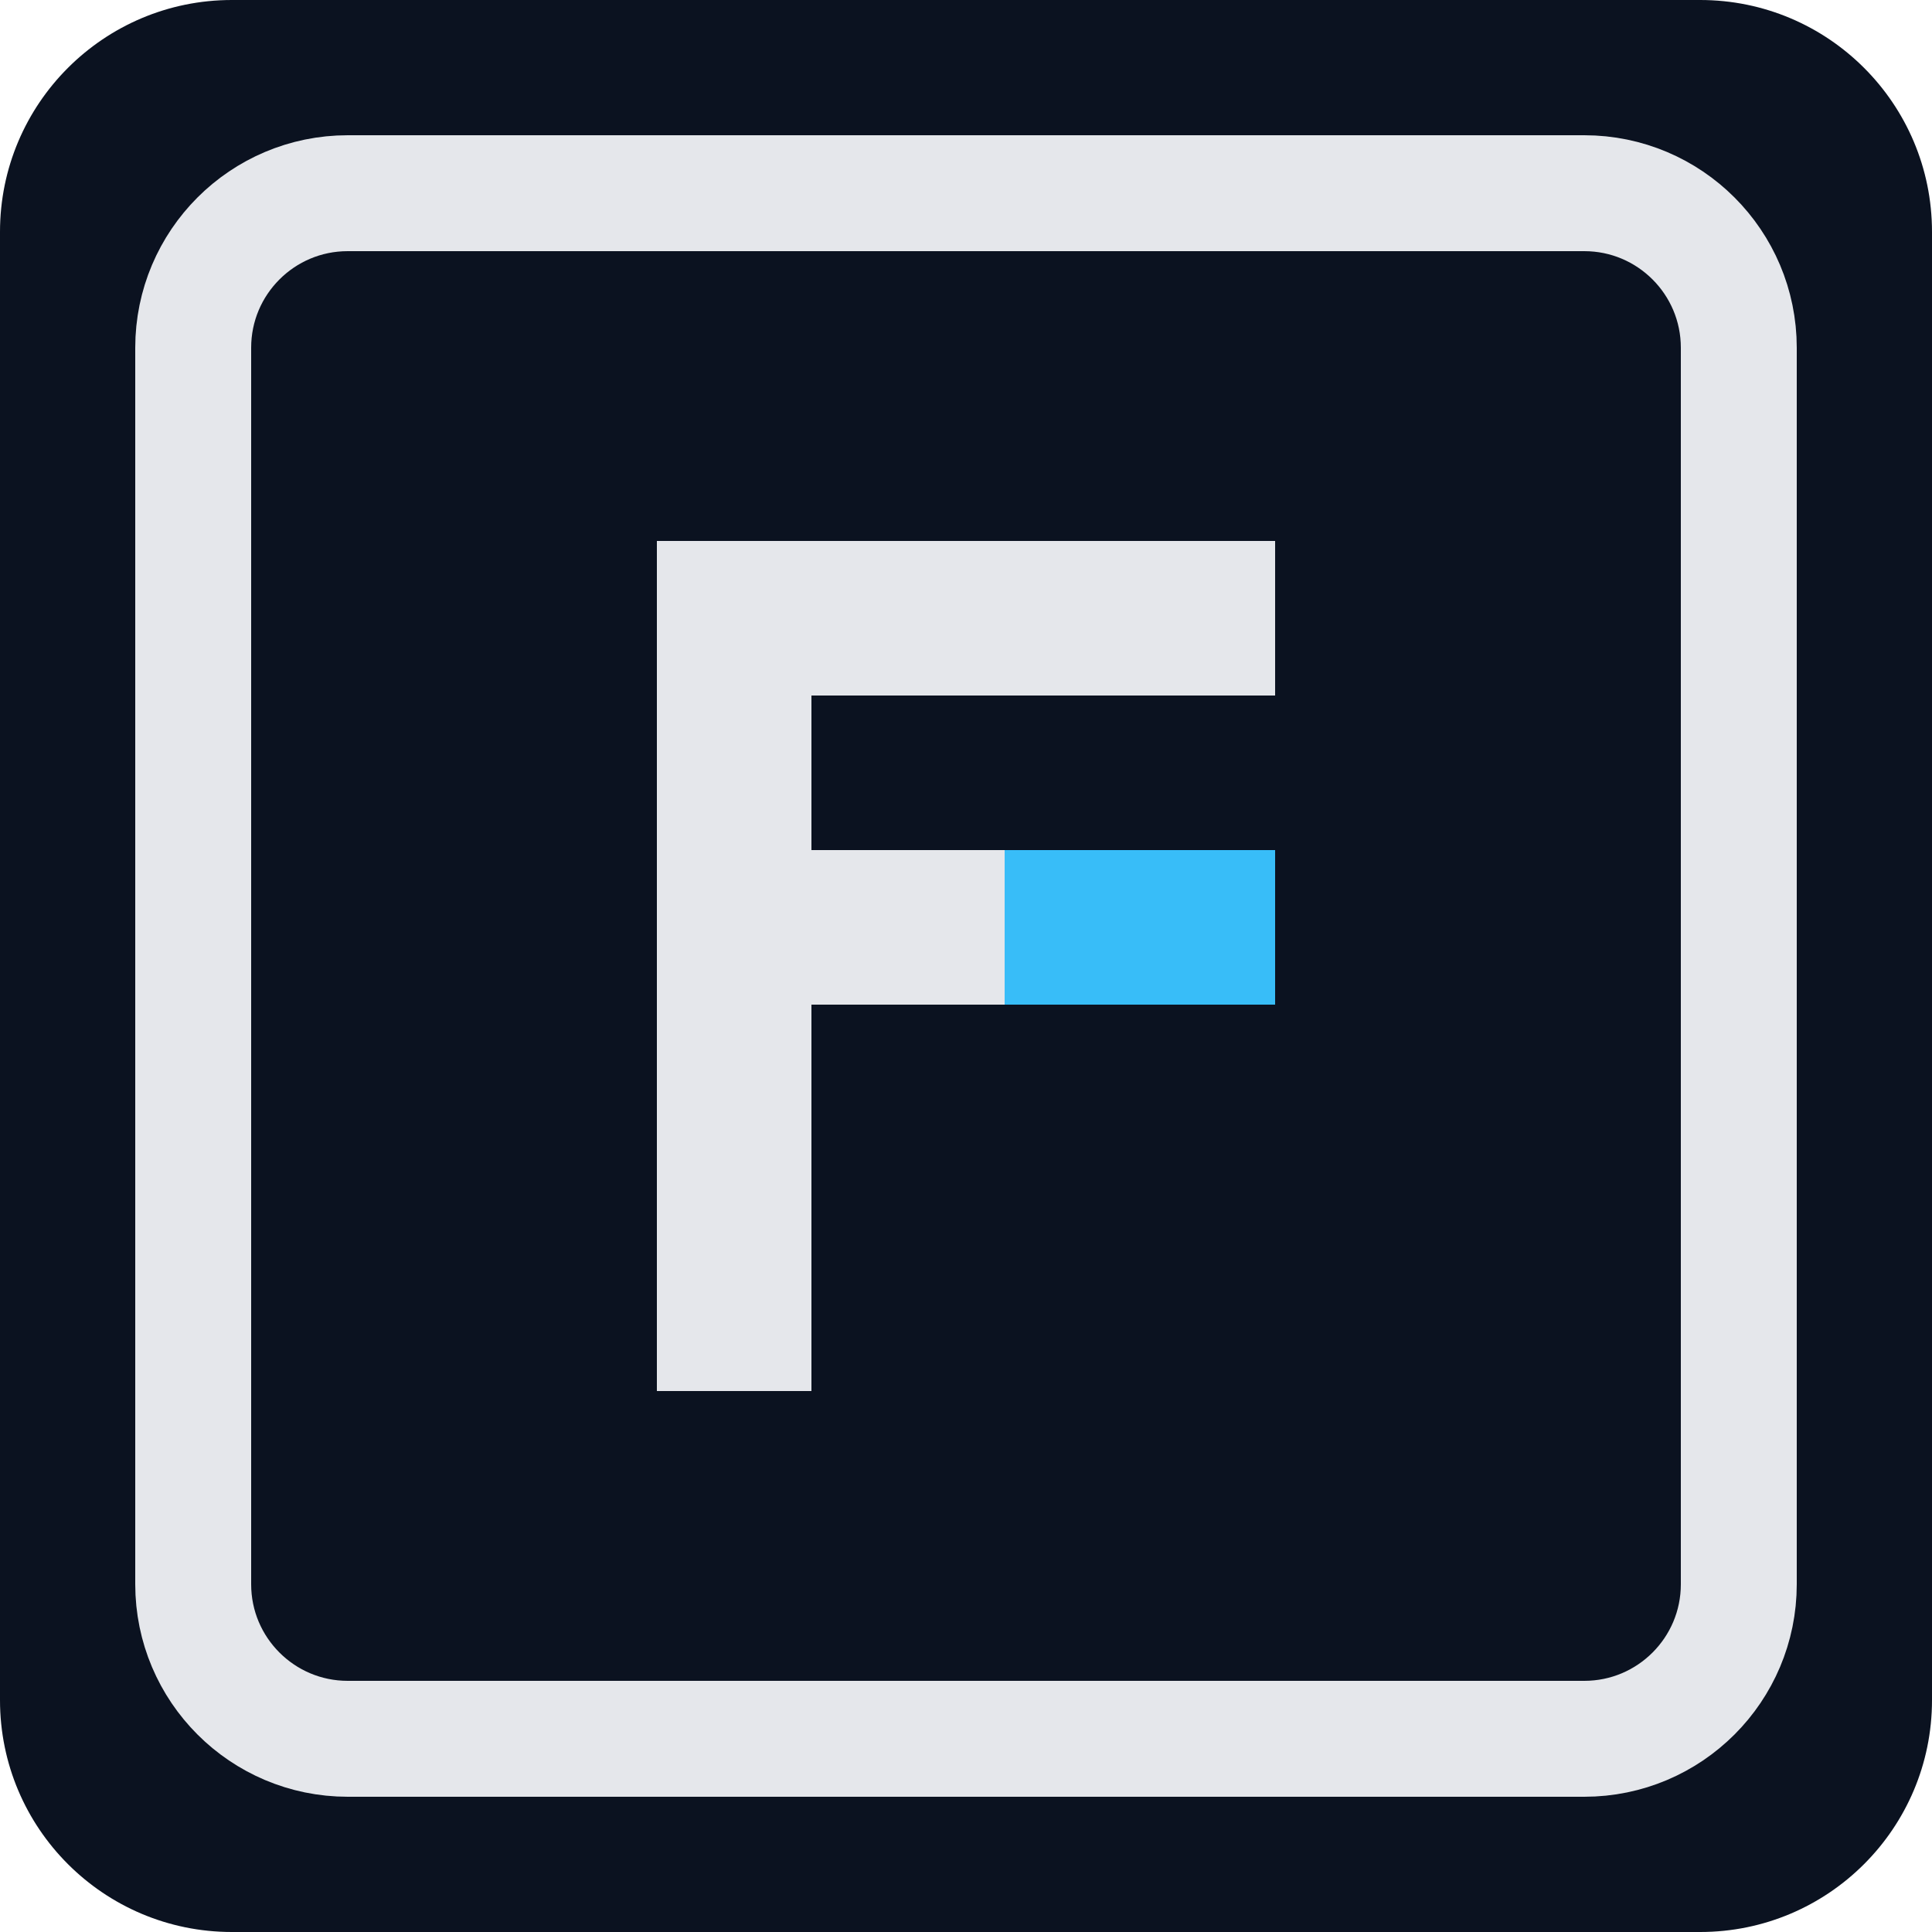
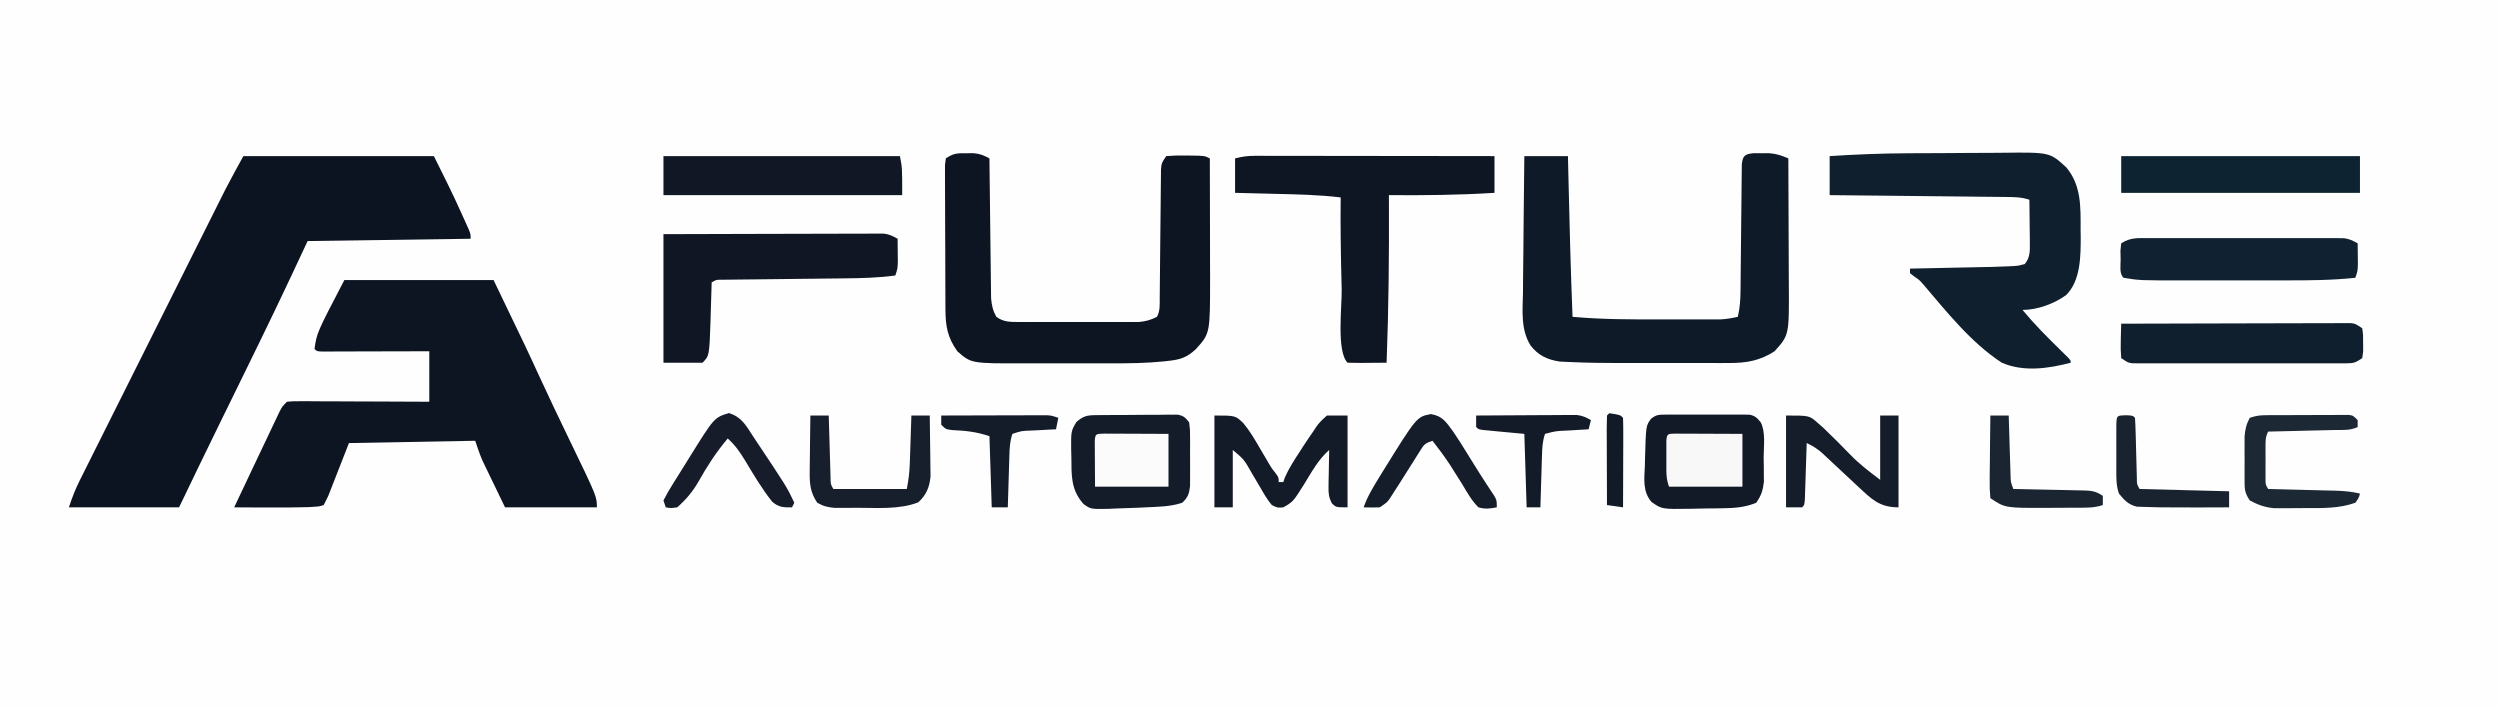
- <svg xmlns="http://www.w3.org/2000/svg" viewBox="0 0 100 100" width="100" height="100">
-   <rect x="0" y="0" width="100" height="100" rx="12" fill="#0B1220" />
-   <rect x="10" y="10" width="80" height="80" rx="8" fill="none" stroke="#E5E7EB" stroke-width="6" />
-   <path d="M34 28 H66 V36 H42 V44 H60 V52 H42 V72 H34 Z" fill="#E5E7EB" />
-   <path d="M52 44 H66 V52 H52 Z" fill="#38BDF8" />
+ <svg xmlns="http://www.w3.org/2000/svg" version="1.1" width="1089" height="308">
+   <path d="M0 0 C359.37 0 718.74 0 1089 0 C1089 101.64 1089 203.28 1089 308 C729.63 308 370.26 308 0 308 C0 206.36 0 104.72 0 0 Z " fill="#FEFEFE" transform="translate(0,0)" />
+   <path d="M0 0 C27.39 0 54.78 0 83 0 C87.111 8.222 91.186 16.373 94.938 24.75 C95.335 25.624 95.733 26.498 96.143 27.398 C96.517 28.231 96.892 29.064 97.277 29.922 C97.61 30.66 97.942 31.398 98.285 32.159 C99 34 99 34 99 36 C63.855 36.495 63.855 36.495 28 37 C25.711 41.888 23.421 46.776 21.062 51.812 C12.077 70.907 2.782 89.846 -6.528 108.784 C-7.047 109.84 -7.567 110.896 -8.102 111.984 C-8.613 113.024 -9.123 114.063 -9.65 115.133 C-15.836 127.723 -21.923 140.358 -28 153 C-43.84 153 -59.68 153 -76 153 C-74.576 148.727 -73.203 145.157 -71.218 141.189 C-70.652 140.053 -70.086 138.916 -69.502 137.745 C-68.877 136.5 -68.252 135.254 -67.626 134.009 C-66.965 132.686 -66.305 131.363 -65.644 130.04 C-63.855 126.456 -62.06 122.873 -60.264 119.292 C-58.379 115.532 -56.499 111.77 -54.619 108.008 C-51.457 101.686 -48.293 95.366 -45.126 89.046 C-41.477 81.764 -37.832 74.479 -34.189 67.193 C-30.299 59.412 -26.406 51.632 -22.511 43.853 C-21.396 41.624 -20.281 39.395 -19.167 37.166 C-17.405 33.645 -15.642 30.125 -13.877 26.605 C-13.234 25.322 -12.592 24.038 -11.95 22.754 C-11.065 20.983 -10.177 19.214 -9.29 17.446 C-8.55 15.968 -8.55 15.968 -7.795 14.461 C-5.274 9.6 -2.622 4.807 0 0 Z " fill="#0C1321" transform="translate(106,68)" />
+   <path d="M0 0 C21.45 0 42.9 0 65 0 C79.679 30.488 79.679 30.488 84.5 41 C88.883 50.507 93.37 59.955 97.938 69.375 C110 94.303 110 94.303 110 99 C96.8 99 83.6 99 70 99 C68.226 95.329 66.453 91.657 64.625 87.875 C64.069 86.729 63.513 85.583 62.94 84.402 C62.498 83.483 62.057 82.564 61.602 81.617 C61.151 80.685 60.701 79.753 60.237 78.792 C58.972 75.937 57.988 72.963 57 70 C29.775 70.495 29.775 70.495 2 71 C-0.97 78.59 -3.94 86.18 -7 94 C-7.66 95.32 -8.32 96.64 -9 98 C-10.851 98.607 -10.851 98.607 -13.18 98.746 C-14.075 98.801 -14.971 98.857 -15.894 98.914 C-21.972 99.083 -28.044 99.102 -34.125 99.062 C-35.477 99.057 -36.828 99.053 -38.18 99.049 C-41.453 99.037 -44.727 99.021 -48 99 C-45.488 93.677 -42.968 88.357 -40.443 83.04 C-39.437 80.92 -38.432 78.8 -37.428 76.679 C-35.811 73.263 -34.187 69.85 -32.562 66.438 C-32.043 65.337 -31.523 64.237 -30.987 63.104 C-30.498 62.078 -30.008 61.053 -29.504 59.996 C-29.069 59.08 -28.634 58.164 -28.186 57.22 C-27 55 -27 55 -25 53 C-22.406 52.759 -22.406 52.759 -19.082 52.773 C-17.84 52.773 -16.599 52.773 -15.321 52.773 C-13.961 52.784 -12.602 52.794 -11.242 52.805 C-9.855 52.808 -8.468 52.811 -7.081 52.813 C-3.428 52.821 0.225 52.841 3.878 52.863 C7.605 52.883 11.332 52.892 15.059 52.902 C22.372 52.924 29.686 52.959 37 53 C37 45.74 37 38.48 37 31 C31.712 31.017 31.712 31.017 26.316 31.035 C22.918 31.043 19.519 31.049 16.12 31.055 C13.75 31.06 11.38 31.067 9.01 31.075 C5.612 31.088 2.214 31.093 -1.184 31.098 C-2.25 31.103 -3.317 31.108 -4.416 31.113 C-5.397 31.113 -6.378 31.113 -7.388 31.114 C-8.257 31.116 -9.125 31.118 -10.02 31.12 C-12 31 -12 31 -13 30 C-12 23 -12 23 0 0 Z " fill="#0D1422" transform="translate(150,122)" />
+   <path d="M0 0 C1.707 0.008 1.707 0.008 3.449 0.016 C4.58 0.01 5.71 0.005 6.875 0 C10.076 0.261 12.215 1.014 15.137 2.266 C15.183 10.959 15.219 19.652 15.24 28.346 C15.251 32.383 15.265 36.421 15.288 40.458 C15.309 44.362 15.321 48.265 15.326 52.168 C15.33 53.651 15.337 55.133 15.348 56.615 C15.507 79.224 15.507 79.224 9.137 86.266 C2.882 90.344 -3.012 91.39 -10.419 91.395 C-11.729 91.398 -13.038 91.401 -14.387 91.405 C-15.813 91.403 -17.238 91.401 -18.664 91.398 C-20.143 91.399 -21.622 91.4 -23.101 91.401 C-26.206 91.403 -29.31 91.401 -32.414 91.396 C-36.346 91.39 -40.278 91.394 -44.21 91.4 C-47.27 91.403 -50.331 91.402 -53.392 91.399 C-54.838 91.399 -56.285 91.4 -57.731 91.402 C-65.328 91.412 -72.916 91.306 -80.505 90.945 C-81.773 90.888 -83.042 90.831 -84.349 90.773 C-89.749 89.994 -93.889 88.089 -97.202 83.686 C-101.523 76.676 -100.602 68.477 -100.449 60.543 C-100.438 58.829 -100.429 57.116 -100.423 55.402 C-100.401 50.919 -100.342 46.436 -100.275 41.953 C-100.214 37.368 -100.186 32.783 -100.156 28.197 C-100.092 19.219 -99.987 10.243 -99.863 1.266 C-93.593 1.266 -87.323 1.266 -80.863 1.266 C-80.803 3.973 -80.742 6.68 -80.68 9.469 C-80.212 30.074 -79.685 50.671 -78.863 71.266 C-66.181 72.425 -53.516 72.419 -40.79 72.396 C-37.211 72.391 -33.633 72.396 -30.055 72.402 C-27.77 72.402 -25.484 72.4 -23.199 72.398 C-21.602 72.401 -21.602 72.401 -19.973 72.405 C-18.981 72.401 -17.989 72.398 -16.966 72.395 C-15.665 72.394 -15.665 72.394 -14.338 72.393 C-11.762 72.26 -9.376 71.832 -6.863 71.266 C-5.965 67.41 -5.723 63.81 -5.69 59.855 C-5.676 58.58 -5.663 57.306 -5.649 55.993 C-5.644 55.317 -5.639 54.642 -5.633 53.946 C-5.617 51.823 -5.594 49.701 -5.569 47.579 C-5.498 41.548 -5.438 35.517 -5.386 29.486 C-5.355 25.79 -5.313 22.095 -5.266 18.4 C-5.25 16.993 -5.238 15.585 -5.229 14.177 C-5.217 12.214 -5.192 10.251 -5.166 8.288 C-5.156 7.171 -5.146 6.053 -5.135 4.902 C-4.741 1.084 -3.79 0.352 0 0 Z " fill="#0F1A28" transform="translate(763.8633,66.73438)" />
+   <path d="M0 0 C1.56 -0.008 1.56 -0.008 3.152 -0.016 C6.04 0.248 7.56 0.896 10.062 2.25 C10.075 3.436 10.075 3.436 10.087 4.646 C10.165 12.106 10.252 19.565 10.35 27.025 C10.4 30.859 10.446 34.694 10.484 38.529 C10.521 42.231 10.568 45.934 10.621 49.636 C10.639 51.047 10.654 52.458 10.666 53.869 C10.683 55.848 10.713 57.828 10.744 59.807 C10.757 60.933 10.77 62.059 10.784 63.219 C11.072 66.35 11.54 68.5 13.062 71.25 C16.214 73.582 19.203 73.503 23.037 73.509 C24.242 73.515 25.447 73.521 26.688 73.528 C28.635 73.522 28.635 73.522 30.621 73.516 C31.971 73.517 33.321 73.519 34.671 73.521 C37.498 73.524 40.325 73.52 43.152 73.511 C46.767 73.499 50.383 73.506 53.999 73.518 C56.786 73.525 59.573 73.523 62.361 73.518 C64.34 73.516 66.319 73.522 68.298 73.528 C69.506 73.522 70.714 73.515 71.959 73.509 C73.549 73.506 73.549 73.506 75.172 73.504 C78.195 73.238 80.363 72.622 83.062 71.25 C84.448 68.479 84.21 66.204 84.236 63.104 C84.25 61.812 84.263 60.521 84.277 59.19 C84.282 58.498 84.287 57.806 84.292 57.093 C84.309 54.928 84.332 52.764 84.357 50.6 C84.428 44.446 84.488 38.292 84.539 32.137 C84.571 28.374 84.612 24.611 84.66 20.849 C84.676 19.414 84.688 17.979 84.696 16.544 C84.709 14.538 84.734 12.532 84.76 10.526 C84.77 9.384 84.78 8.242 84.791 7.065 C85.062 4.25 85.062 4.25 87.062 1.25 C89.976 1.001 92.657 0.924 95.562 1 C96.348 1.005 97.133 1.01 97.941 1.016 C103.753 1.095 103.753 1.095 106.062 2.25 C106.086 10.257 106.104 18.264 106.114 26.271 C106.119 29.99 106.127 33.709 106.138 37.428 C106.149 41.027 106.155 44.625 106.157 48.224 C106.16 50.244 106.168 52.265 106.176 54.285 C106.177 78.456 106.177 78.456 100.062 85.25 C96.085 89.026 93.157 89.906 87.74 90.483 C87.038 90.559 86.337 90.634 85.615 90.711 C78.164 91.449 70.713 91.541 63.23 91.516 C61.778 91.517 60.325 91.519 58.872 91.521 C55.859 91.524 52.847 91.52 49.834 91.511 C46.004 91.499 42.174 91.506 38.344 91.518 C35.356 91.525 32.368 91.523 29.379 91.518 C27.968 91.516 26.556 91.518 25.145 91.523 C2.131 91.583 2.131 91.583 -3.938 86.25 C-8.202 80.253 -9.06 75.351 -9.099 68.126 C-9.104 67.417 -9.109 66.708 -9.114 65.977 C-9.128 63.638 -9.135 61.3 -9.141 58.961 C-9.146 57.335 -9.152 55.709 -9.158 54.082 C-9.168 50.678 -9.174 47.274 -9.178 43.869 C-9.183 39.5 -9.207 35.13 -9.236 30.761 C-9.254 27.405 -9.26 24.049 -9.261 20.693 C-9.264 19.082 -9.272 17.47 -9.285 15.859 C-9.302 13.61 -9.3 11.363 -9.294 9.115 C-9.299 7.194 -9.299 7.194 -9.305 5.235 C-9.184 4.25 -9.062 3.265 -8.938 2.25 C-5.487 -0.051 -4.066 -0.02 0 0 Z " fill="#0D1422" transform="translate(420.9375,66.75)" />
+   <path d="M0 0 C0.764 -0.004 1.528 -0.008 2.314 -0.012 C6.342 -0.033 10.369 -0.047 14.397 -0.057 C18.513 -0.068 22.628 -0.103 26.744 -0.142 C29.955 -0.168 33.167 -0.177 36.378 -0.18 C37.895 -0.185 39.412 -0.196 40.928 -0.215 C61.917 -0.459 61.917 -0.459 69.069 6.135 C75.617 13.875 75.352 23.354 75.324 32.988 C75.34 34.092 75.356 35.195 75.373 36.332 C75.378 44.773 75.374 55.367 69.074 61.738 C63.789 65.563 56.539 68.238 50.012 68.238 C55.097 74.394 60.693 79.992 66.387 85.577 C66.984 86.165 67.581 86.753 68.195 87.359 C68.737 87.89 69.279 88.42 69.838 88.967 C71.012 90.238 71.012 90.238 71.012 91.238 C61.3 93.78 50.487 95.363 41.012 91.238 C27.65 82.573 16.913 68.982 6.658 56.966 C5.02 55.143 5.02 55.143 2.807 53.635 C2.214 53.174 1.622 52.713 1.012 52.238 C1.012 51.578 1.012 50.918 1.012 50.238 C2.278 50.213 3.544 50.188 4.848 50.162 C9.565 50.068 14.282 49.968 18.999 49.866 C21.037 49.823 23.074 49.781 25.112 49.741 C28.049 49.683 30.985 49.619 33.922 49.555 C34.826 49.538 35.731 49.521 36.663 49.504 C39.115 49.447 41.562 49.359 44.012 49.238 C44.709 49.205 45.406 49.171 46.124 49.136 C48.221 48.998 48.221 48.998 51.012 48.238 C53.442 45.322 53.246 42.283 53.207 38.598 C53.201 37.528 53.194 36.458 53.188 35.355 C53.171 34.244 53.154 33.133 53.137 31.988 C53.128 30.862 53.119 29.735 53.109 28.574 C53.086 25.795 53.053 23.017 53.012 20.238 C49.298 19 45.83 19.062 41.96 19.033 C40.731 19.018 40.731 19.018 39.476 19.003 C36.765 18.971 34.055 18.947 31.344 18.922 C29.465 18.901 27.586 18.88 25.707 18.859 C20.76 18.804 15.813 18.754 10.867 18.706 C5.819 18.656 0.772 18.6 -4.275 18.545 C-14.18 18.437 -24.084 18.336 -33.988 18.238 C-33.988 12.628 -33.988 7.018 -33.988 1.238 C-22.642 0.498 -11.368 0.053 0 0 Z " fill="#0F1F2E" transform="translate(830.9883,66.76172)" />
+   <path d="M0 0 C0.923 -0.001 1.845 -0.003 2.796 -0.004 C3.801 -0.001 4.806 0.003 5.841 0.007 C7.436 0.007 7.436 0.007 9.064 0.006 C12.581 0.007 16.098 0.015 19.615 0.023 C22.053 0.024 24.491 0.026 26.93 0.027 C33.348 0.031 39.766 0.041 46.184 0.052 C52.733 0.062 59.281 0.066 65.83 0.071 C78.68 0.082 91.531 0.099 104.381 0.12 C104.381 5.4 104.381 10.68 104.381 16.12 C89.038 17.09 73.752 17.238 58.381 17.12 C58.386 18.159 58.391 19.198 58.397 20.268 C58.504 43.576 58.274 66.829 57.381 90.12 C54.568 90.147 51.756 90.167 48.943 90.183 C47.74 90.195 47.74 90.195 46.512 90.208 C44.468 90.217 42.424 90.173 40.381 90.12 C35.461 85.2 37.984 65.233 37.818 58.12 C37.776 56.377 37.733 54.633 37.69 52.89 C37.413 41.299 37.245 29.714 37.381 18.12 C27.856 16.966 18.338 16.788 8.756 16.558 C7.067 16.514 5.378 16.471 3.69 16.427 C-0.413 16.321 -4.516 16.219 -8.619 16.12 C-8.619 11.17 -8.619 6.22 -8.619 1.12 C-5.393 0.314 -3.232 -0.004 0 0 Z " fill="#0E1624" transform="translate(546.6191,67.87975)" />
+   <path d="M0 0 C24.297 -0.08 24.297 -0.08 34.641 -0.098 C41.703 -0.11 48.766 -0.124 55.828 -0.151 C61.521 -0.173 67.214 -0.185 72.907 -0.19 C75.08 -0.193 77.254 -0.201 79.428 -0.211 C82.469 -0.226 85.509 -0.228 88.55 -0.227 C89.452 -0.234 90.354 -0.241 91.283 -0.249 C92.528 -0.245 92.528 -0.245 93.799 -0.241 C94.518 -0.242 95.237 -0.244 95.977 -0.246 C98.325 0.04 99.954 0.84 102 2 C102.027 4.104 102.046 6.208 102.062 8.312 C102.074 9.484 102.086 10.656 102.098 11.863 C102 15 102 15 101 18 C93.448 19.039 85.943 19.19 78.331 19.26 C76.057 19.282 73.783 19.309 71.51 19.337 C65.873 19.406 60.236 19.466 54.599 19.526 C49.812 19.577 45.026 19.632 40.24 19.692 C37.999 19.718 35.757 19.739 33.516 19.76 C32.15 19.776 30.784 19.793 29.418 19.811 C27.627 19.829 27.627 19.829 25.799 19.849 C23.046 19.811 23.046 19.811 21 21 C20.98 21.746 20.96 22.491 20.94 23.26 C20.844 26.674 20.735 30.087 20.625 33.5 C20.579 35.26 20.579 35.26 20.531 37.055 C19.994 53.006 19.994 53.006 17 56 C11.39 56 5.78 56 0 56 C0 37.52 0 19.04 0 0 Z " fill="#101624" transform="translate(289,102)" />
+   <path d="M0 0 C0.851 -0.009 1.702 -0.019 2.579 -0.029 C3.494 -0.023 4.41 -0.017 5.354 -0.01 C6.297 -0.013 7.24 -0.016 8.211 -0.019 C10.205 -0.021 12.199 -0.015 14.193 -0.003 C17.248 0.013 20.302 -0.003 23.357 -0.022 C25.294 -0.02 27.23 -0.016 29.166 -0.01 C30.54 -0.019 30.54 -0.019 31.941 -0.029 C32.792 -0.019 33.643 -0.01 34.52 0 C35.642 0.004 35.642 0.004 36.787 0.007 C39.303 0.493 40.167 1.423 41.76 3.388 C43.967 7.803 42.99 13.79 43.01 18.638 C43.03 19.867 43.051 21.095 43.072 22.361 C43.08 24.146 43.08 24.146 43.088 25.966 C43.097 27.053 43.107 28.14 43.116 29.26 C42.687 33.03 41.951 35.275 39.76 38.388 C34.914 40.435 30.089 40.73 24.885 40.794 C24.157 40.806 23.428 40.817 22.678 40.829 C21.149 40.848 19.619 40.861 18.09 40.869 C15.765 40.888 13.443 40.95 11.119 41.013 C-1.293 41.201 -1.293 41.201 -5.771 38.103 C-9.728 33.667 -9.025 28.046 -8.74 22.451 C-8.717 21.392 -8.694 20.333 -8.67 19.242 C-8.272 4.729 -8.272 4.729 -5.964 1.729 C-3.818 0.06 -2.698 0.009 0 0 Z " fill="#121A28" transform="translate(725.2402,180.6118)" />
+   <path d="M0 0 C0.831 -0.01 1.662 -0.019 2.518 -0.029 C3.867 -0.035 3.867 -0.035 5.242 -0.042 C6.165 -0.048 7.087 -0.053 8.037 -0.059 C9.99 -0.069 11.943 -0.075 13.896 -0.079 C16.887 -0.089 19.878 -0.12 22.869 -0.151 C24.765 -0.158 26.66 -0.163 28.555 -0.167 C29.9 -0.186 29.9 -0.186 31.273 -0.204 C32.524 -0.2 32.524 -0.2 33.801 -0.195 C34.901 -0.201 34.901 -0.201 36.023 -0.206 C38.55 0.272 39.429 1.128 40.965 3.161 C41.353 6.284 41.353 6.284 41.364 10.095 C41.366 10.769 41.369 11.443 41.372 12.138 C41.374 13.563 41.369 14.988 41.356 16.412 C41.34 18.588 41.356 20.761 41.375 22.937 C41.373 24.323 41.369 25.709 41.364 27.095 C41.36 28.353 41.357 29.612 41.353 30.909 C40.941 34.363 40.432 35.757 37.965 38.161 C32.776 39.891 27.397 39.904 21.965 40.161 C20.988 40.213 20.012 40.264 19.006 40.317 C15.68 40.473 12.356 40.572 9.028 40.661 C7.938 40.716 6.847 40.771 5.724 40.827 C-1.941 40.955 -1.941 40.955 -5.086 38.673 C-10.622 32.411 -10.277 26.297 -10.347 18.286 C-10.376 17.197 -10.405 16.108 -10.435 14.985 C-10.499 6.944 -10.499 6.944 -8.14 2.966 C-5.258 0.495 -3.706 0.035 0 0 Z " fill="#151C29" transform="translate(477.0349,180.8389)" />
+   <path d="M0 0 C1.396 -0.005 1.396 -0.005 2.819 -0.011 C5.9 -0.019 8.982 -0.014 12.063 -0.007 C14.201 -0.008 16.34 -0.01 18.478 -0.013 C22.963 -0.016 27.448 -0.011 31.933 -0.002 C37.684 0.009 43.435 0.003 49.187 -0.009 C53.604 -0.016 58.021 -0.014 62.438 -0.009 C64.559 -0.008 66.68 -0.009 68.8 -0.014 C71.764 -0.019 74.728 -0.011 77.691 0 C78.57 -0.004 79.449 -0.008 80.354 -0.012 C81.163 -0.007 81.972 -0.001 82.805 0.005 C83.505 0.006 84.206 0.006 84.927 0.007 C87.25 0.302 88.883 1.114 90.91 2.259 C90.937 4.196 90.957 6.134 90.973 8.071 C90.985 9.15 90.996 10.229 91.008 11.341 C90.91 14.259 90.91 14.259 89.91 17.259 C79.948 18.327 70.067 18.406 60.063 18.392 C58.357 18.392 56.652 18.393 54.947 18.395 C51.393 18.396 47.838 18.394 44.284 18.389 C39.757 18.383 35.229 18.387 30.702 18.393 C27.187 18.396 23.672 18.395 20.157 18.393 C18.489 18.392 16.82 18.393 15.152 18.395 C-4.105 18.416 -4.105 18.416 -11.09 17.259 C-13.029 15.32 -12.308 11.893 -12.34 9.321 C-12.365 8.054 -12.391 6.787 -12.418 5.481 C-12.309 4.418 -12.201 3.354 -12.09 2.259 C-8.102 -0.399 -4.628 -0.021 0 0 Z " fill="#102231" transform="translate(936.0896,103.7412)" />
+   <path d="M0 0 C13.247 -0.046 26.495 -0.082 39.742 -0.104 C45.893 -0.114 52.044 -0.128 58.195 -0.151 C64.127 -0.173 70.06 -0.185 75.993 -0.19 C78.259 -0.193 80.526 -0.201 82.793 -0.211 C85.961 -0.226 89.128 -0.228 92.296 -0.227 C93.239 -0.234 94.182 -0.241 95.154 -0.249 C96.447 -0.245 96.447 -0.245 97.767 -0.241 C98.516 -0.242 99.266 -0.244 100.038 -0.246 C102 0 102 0 105 2 C105.398 4.969 105.398 4.969 105.375 8.5 C105.387 10.248 105.387 10.248 105.398 12.031 C105.267 13.011 105.135 13.991 105 15 C101.94 17.04 101.342 17.25 97.901 17.254 C97.068 17.26 96.235 17.265 95.377 17.271 C94.467 17.267 93.557 17.263 92.619 17.259 C91.658 17.262 90.697 17.266 89.706 17.269 C86.523 17.278 83.34 17.272 80.156 17.266 C77.948 17.267 75.74 17.269 73.532 17.271 C68.902 17.274 64.271 17.27 59.641 17.261 C53.699 17.249 47.757 17.256 41.815 17.268 C37.255 17.275 32.694 17.273 28.134 17.268 C25.943 17.266 23.751 17.268 21.56 17.273 C18.5 17.278 15.441 17.27 12.381 17.259 C11.471 17.263 10.56 17.267 9.623 17.271 C8.79 17.265 7.957 17.26 7.099 17.254 C6.376 17.253 5.652 17.252 4.907 17.252 C3 17 3 17 0 15 C-0.221 12.373 -0.282 9.991 -0.188 7.375 C-0.174 6.669 -0.16 5.962 -0.146 5.234 C-0.111 3.489 -0.057 1.745 0 0 Z " fill="#0F1F2D" transform="translate(924,141)" />
+   <path d="M0 0 C33.99 0 67.98 0 103 0 C104 5 104 5 104 17 C69.68 17 35.36 17 0 17 C0 11.39 0 5.78 0 0 Z " fill="#111725" transform="translate(289,68)" />
+   <path d="M0 0 C34.32 0 68.64 0 104 0 C104 5.28 104 10.56 104 16 C69.68 16 35.36 16 0 16 C0 10.72 0 5.44 0 0 Z " fill="#0E2331" transform="translate(924,68)" />
+   <path d="M0 0 C9.131 0 9.131 0 12.588 3.32 C15.378 6.64 17.525 10.315 19.688 14.062 C20.627 15.659 21.569 17.254 22.512 18.848 C22.919 19.549 23.326 20.25 23.745 20.973 C24.993 23.069 24.993 23.069 26.656 25.135 C28 27 28 27 28 29 C28.66 29 29.32 29 30 29 C30.222 28.348 30.443 27.695 30.672 27.023 C32.464 22.945 34.821 19.35 37.25 15.625 C37.715 14.895 38.181 14.166 38.66 13.414 C40.066 11.245 41.521 9.12 43 7 C43.456 6.307 43.911 5.615 44.381 4.901 C45.797 2.961 45.797 2.961 49 0 C51.97 0 54.94 0 58 0 C58 13.2 58 26.4 58 40 C53 40 53 40 51.206 38.312 C49.811 35.638 49.652 34.016 49.707 31.016 C49.722 29.614 49.722 29.614 49.736 28.184 C49.761 27.216 49.787 26.247 49.812 25.25 C49.833 23.775 49.833 23.775 49.854 22.27 C49.889 19.846 49.938 17.423 50 15 C45.299 19.159 42.398 24.501 39.154 29.801 C34.286 37.555 34.286 37.555 30 40 C27.5 40.227 27.5 40.227 25 39 C23.015 36.641 21.525 34.048 20 31.375 C19.169 29.965 18.336 28.556 17.5 27.148 C17.091 26.458 16.683 25.768 16.262 25.058 C12.947 19.188 12.947 19.188 8 15 C8 23.25 8 31.5 8 40 C5.36 40 2.72 40 0 40 C0 26.8 0 13.6 0 0 Z " fill="#131A28" transform="translate(529,181)" />
+   <path d="M0 0 C10.151 0 10.151 0 13.688 3.125 C14.514 3.847 15.34 4.569 16.191 5.312 C20.147 9.098 24.036 12.948 27.827 16.899 C32.017 21.222 36.051 24.288 41 28 C41 18.76 41 9.52 41 0 C43.64 0 46.28 0 49 0 C49 13.2 49 26.4 49 40 C40.665 40 37.261 36.443 31.375 30.938 C30.866 30.466 30.358 29.994 29.834 29.508 C27.664 27.495 25.504 25.473 23.345 23.449 C21.733 21.942 20.117 20.44 18.5 18.938 C17.541 18.039 16.582 17.141 15.594 16.215 C13.377 14.322 11.596 13.217 9 12 C8.975 12.813 8.95 13.625 8.924 14.463 C8.809 18.121 8.686 21.779 8.562 25.438 C8.523 26.717 8.484 27.996 8.443 29.314 C8.401 30.529 8.36 31.744 8.316 32.996 C8.261 34.685 8.261 34.685 8.205 36.408 C8 39 8 39 7 40 C4.69 40 2.38 40 0 40 C0 26.8 0 13.6 0 0 Z " fill="#151D2B" transform="translate(778,181)" />
+   <path d="M0 0 C2.64 0 5.28 0 8 0 C8.025 0.898 8.05 1.797 8.076 2.722 C8.171 6.051 8.27 9.379 8.372 12.708 C8.416 14.149 8.457 15.59 8.497 17.032 C8.555 19.102 8.619 21.172 8.684 23.242 C8.72 24.489 8.757 25.735 8.795 27.019 C8.803 29.926 8.803 29.926 10 32 C20.56 32 31.12 32 42 32 C42.797 28.014 43.183 24.628 43.316 20.605 C43.379 18.802 43.379 18.802 43.443 16.963 C43.483 15.717 43.522 14.471 43.562 13.188 C43.627 11.29 43.627 11.29 43.693 9.354 C43.799 6.236 43.901 3.118 44 0 C46.64 0 49.28 0 52 0 C52.075 4.163 52.129 8.325 52.165 12.488 C52.18 13.902 52.2 15.316 52.226 16.73 C52.263 18.771 52.28 20.811 52.293 22.852 C52.309 24.077 52.324 25.302 52.341 26.565 C51.878 31.227 50.495 34.645 47 37.812 C38.811 41.054 28.809 40.182 20.125 40.188 C18.474 40.206 18.474 40.206 16.789 40.225 C15.727 40.227 14.665 40.228 13.57 40.23 C12.619 40.235 11.668 40.239 10.688 40.243 C7.63 39.967 5.664 39.549 3 38 C-0.057 33.483 -0.357 29.786 -0.293 24.414 C-0.289 23.712 -0.284 23.01 -0.28 22.287 C-0.263 20.066 -0.226 17.846 -0.188 15.625 C-0.172 14.111 -0.159 12.596 -0.146 11.082 C-0.114 7.388 -0.062 3.694 0 0 Z " fill="#181F2C" transform="translate(353,181)" />
+   <path d="M0 0 C1.251 -0.01 1.251 -0.01 2.528 -0.019 C3.425 -0.02 4.322 -0.022 5.246 -0.023 C6.169 -0.026 7.092 -0.029 8.044 -0.033 C9.995 -0.038 11.946 -0.04 13.896 -0.04 C16.89 -0.042 19.883 -0.06 22.877 -0.079 C24.771 -0.082 26.664 -0.084 28.558 -0.085 C29.907 -0.096 29.907 -0.096 31.282 -0.107 C32.529 -0.102 32.529 -0.102 33.801 -0.098 C34.533 -0.099 35.266 -0.101 36.021 -0.102 C37.836 0.145 37.836 0.145 39.836 2.145 C39.836 3.135 39.836 4.125 39.836 5.145 C36.617 6.755 33.087 6.388 29.547 6.462 C28.728 6.482 27.91 6.503 27.067 6.525 C24.448 6.59 21.829 6.649 19.211 6.708 C17.437 6.751 15.664 6.795 13.89 6.839 C9.539 6.946 5.187 7.047 0.836 7.145 C-0.379 9.574 -0.294 11.152 -0.297 13.864 C-0.298 14.796 -0.3 15.728 -0.301 16.688 C-0.297 17.664 -0.293 18.64 -0.289 19.645 C-0.293 20.621 -0.297 21.597 -0.301 22.602 C-0.299 24 -0.299 24 -0.297 25.427 C-0.296 26.283 -0.295 27.14 -0.294 28.022 C-0.3 30.2 -0.3 30.2 0.836 32.145 C1.87 32.17 2.904 32.195 3.969 32.221 C7.818 32.316 11.666 32.416 15.515 32.518 C17.178 32.561 18.841 32.602 20.505 32.643 C22.9 32.701 25.296 32.764 27.691 32.829 C28.801 32.854 28.801 32.854 29.933 32.88 C33.672 32.986 37.195 33.267 40.836 34.145 C40.336 36.02 40.336 36.02 38.836 38.145 C31.848 40.638 24.71 40.484 17.372 40.461 C15.274 40.458 13.178 40.481 11.08 40.507 C9.726 40.509 8.373 40.51 7.019 40.509 C5.808 40.512 4.597 40.515 3.349 40.518 C-0.84 40.074 -3.439 39.098 -7.164 37.145 C-9.52 33.611 -9.422 32.089 -9.43 27.903 C-9.433 26.672 -9.435 25.441 -9.438 24.173 C-9.43 22.885 -9.422 21.597 -9.414 20.27 C-9.422 18.99 -9.43 17.71 -9.438 16.391 C-9.435 15.158 -9.433 13.924 -9.43 12.653 C-9.428 11.525 -9.425 10.398 -9.423 9.236 C-9.16 6.095 -8.667 3.911 -7.164 1.145 C-4.433 0.235 -2.811 0.015 0 0 Z " fill="#1D2835" transform="translate(987.1643,180.8547)" />
+   <path d="M0 0 C1.349 0 2.698 0.006 4.047 0.016 C5.11 0.018 5.11 0.018 6.195 0.02 C8.467 0.026 10.739 0.038 13.011 0.051 C14.549 0.056 16.086 0.061 17.623 0.065 C21.398 0.075 25.174 0.094 28.949 0.114 C28.949 7.704 28.949 15.294 28.949 23.114 C18.389 23.114 7.829 23.114 -3.051 23.114 C-3.984 20.315 -4.18 18.594 -4.184 15.699 C-4.185 14.856 -4.186 14.013 -4.188 13.145 C-4.184 12.268 -4.18 11.392 -4.176 10.489 C-4.18 9.604 -4.184 8.72 -4.188 7.809 C-4.186 6.968 -4.185 6.128 -4.184 5.262 C-4.183 4.49 -4.182 3.719 -4.18 2.924 C-3.955 -0.231 -3.214 0.12 0 0 Z " fill="#F8F8F8" transform="translate(730.051,188.8865)" />
+   <path d="M0 0 C1.293 0.005 2.587 0.01 3.92 0.016 C4.95 0.018 4.95 0.018 6 0.02 C8.201 0.026 10.402 0.038 12.603 0.051 C14.092 0.056 15.581 0.061 17.07 0.065 C20.727 0.075 24.384 0.094 28.041 0.114 C28.041 7.704 28.041 15.294 28.041 23.114 C17.481 23.114 6.921 23.114 -3.959 23.114 C-3.98 19.504 -4 15.895 -4.022 12.176 C-4.031 11.037 -4.04 9.897 -4.049 8.723 C-4.052 7.832 -4.054 6.941 -4.057 6.024 C-4.062 5.107 -4.067 4.191 -4.073 3.247 C-3.894 -0.112 -3.422 0.131 0 0 Z " fill="#FBFBFB" transform="translate(480.9592,188.8865)" />
+   <path d="M0 0 C5.172 0.877 6.647 3.551 9.688 7.625 C11.761 10.652 13.704 13.749 15.625 16.875 C16.67 18.558 17.716 20.24 18.762 21.922 C19.511 23.131 19.511 23.131 20.275 24.365 C21.501 26.327 22.749 28.27 24.02 30.203 C24.652 31.167 25.285 32.132 25.938 33.125 C26.479 33.94 27.02 34.754 27.578 35.594 C28.688 37.625 28.688 37.625 28.688 40.625 C25.475 41.189 23.758 41.485 20.688 40.625 C17.741 37.685 15.787 34.199 13.688 30.625 C12.506 28.746 11.318 26.871 10.125 25 C9.555 24.094 8.985 23.188 8.398 22.254 C6.003 18.574 3.392 15.082 0.688 11.625 C-2.692 12.752 -2.993 13.239 -4.801 16.125 C-5.257 16.844 -5.713 17.562 -6.184 18.302 C-6.659 19.069 -7.135 19.835 -7.625 20.625 C-8.61 22.179 -9.596 23.732 -10.582 25.285 C-11.492 26.732 -12.402 28.178 -13.312 29.625 C-14.471 31.443 -15.635 33.257 -16.812 35.062 C-17.235 35.721 -17.658 36.38 -18.094 37.059 C-19.312 38.625 -19.312 38.625 -22.312 40.625 C-24.644 40.704 -26.981 40.713 -29.312 40.625 C-27.616 35.757 -25.001 31.555 -22.312 27.188 C-21.828 26.399 -21.344 25.61 -20.846 24.797 C-6.191 1.168 -6.191 1.168 0 0 Z " fill="#151C2A" transform="translate(623.3125,180.375)" />
+   <path d="M0 0 C5.53 1.679 7.418 5.345 10.5 10.062 C10.918 10.69 11.337 11.317 11.768 11.964 C25.29 32.248 25.29 32.248 28.5 39.062 C28.005 40.053 28.005 40.053 27.5 41.062 C23.839 41.137 21.602 41.056 18.828 38.555 C14.374 32.977 10.719 26.762 7.052 20.648 C4.843 17.005 2.709 13.932 -0.5 11.062 C-5.413 16.891 -9.42 23.017 -13.127 29.656 C-15.725 34.184 -18.577 37.593 -22.5 41.062 C-25.375 41.438 -25.375 41.438 -27.5 41.062 C-27.995 39.578 -27.995 39.578 -28.5 38.062 C-27.296 35.676 -26.05 33.499 -24.625 31.25 C-24.216 30.589 -23.807 29.929 -23.385 29.248 C-22.527 27.867 -21.663 26.489 -20.795 25.114 C-19.564 23.164 -18.351 21.205 -17.141 19.242 C-6.376 1.936 -6.376 1.936 0 0 Z " fill="#161C2A" transform="translate(317.5,179.9375)" />
+   <path d="M0 0 C2.64 0 5.28 0 8 0 C8.025 0.863 8.05 1.726 8.076 2.615 C8.171 5.818 8.27 9.022 8.372 12.225 C8.416 13.611 8.457 14.997 8.497 16.384 C8.555 18.377 8.619 20.37 8.684 22.363 C8.72 23.563 8.757 24.762 8.795 25.997 C8.877 29.05 8.877 29.05 10 32 C11.075 32.02 12.15 32.04 13.257 32.06 C17.244 32.136 21.23 32.225 25.216 32.317 C26.942 32.356 28.667 32.391 30.393 32.422 C32.873 32.468 35.352 32.526 37.832 32.586 C38.604 32.597 39.376 32.609 40.171 32.621 C43.952 32.725 45.78 32.853 49 35 C49 36.32 49 37.64 49 39 C45.468 40.177 42.262 40.162 38.586 40.168 C37.857 40.171 37.128 40.175 36.377 40.178 C34.832 40.183 33.287 40.185 31.742 40.185 C29.404 40.187 27.068 40.206 24.73 40.225 C6.443 40.295 6.443 40.295 0 36 C-0.267 33.234 -0.348 30.694 -0.293 27.93 C-0.289 27.133 -0.284 26.337 -0.28 25.517 C-0.263 22.969 -0.226 20.422 -0.188 17.875 C-0.172 16.15 -0.159 14.424 -0.146 12.699 C-0.113 8.466 -0.062 4.233 0 0 Z " fill="#1B2532" transform="translate(867,181)" />
+   <path d="M0 0 C3 0.125 3 0.125 4 1.125 C4.146 3.246 4.227 5.371 4.281 7.496 C4.319 8.792 4.356 10.088 4.395 11.424 C4.43 12.803 4.465 14.183 4.5 15.562 C4.568 18.249 4.641 20.935 4.719 23.621 C4.749 24.819 4.779 26.017 4.811 27.252 C4.81 30.068 4.81 30.068 6 32.125 C25.305 32.62 25.305 32.62 45 33.125 C45 35.435 45 37.745 45 40.125 C35.666 40.189 26.334 40.194 17 40.125 C15.655 40.116 15.655 40.116 14.282 40.107 C12.208 40.081 10.135 40.012 8.062 39.938 C6.981 39.903 5.899 39.868 4.785 39.832 C1.024 38.877 -0.556 37.076 -3 34.125 C-4.154 30.664 -4.129 27.954 -4.133 24.305 C-4.134 23.645 -4.135 22.986 -4.136 22.307 C-4.136 20.917 -4.135 19.526 -4.13 18.136 C-4.125 16.001 -4.13 13.866 -4.137 11.73 C-4.136 10.38 -4.135 9.03 -4.133 7.68 C-4.132 6.447 -4.131 5.215 -4.129 3.945 C-3.951 0.052 -3.92 0.163 0 0 Z " fill="#192330" transform="translate(926,180.875)" />
+   <path d="M0 0 C6.781 -0.025 13.562 -0.043 20.343 -0.055 C22.651 -0.06 24.958 -0.067 27.266 -0.075 C30.58 -0.088 33.893 -0.093 37.207 -0.098 C38.241 -0.103 39.276 -0.108 40.342 -0.113 C41.303 -0.113 42.263 -0.113 43.253 -0.114 C44.099 -0.116 44.945 -0.118 45.817 -0.12 C48 0 48 0 51 1 C50.67 2.65 50.34 4.3 50 6 C48.194 6.091 48.194 6.091 46.352 6.184 C44.776 6.268 43.201 6.353 41.625 6.438 C40.831 6.477 40.037 6.516 39.219 6.557 C34.974 6.689 34.974 6.689 31 8 C29.878 11.366 29.792 14.091 29.684 17.637 C29.642 18.935 29.6 20.234 29.557 21.572 C29.517 22.944 29.477 24.316 29.438 25.688 C29.394 27.071 29.351 28.454 29.307 29.838 C29.2 33.225 29.098 36.612 29 40 C26.69 40 24.38 40 22 40 C21.505 24.655 21.505 24.655 21 9 C15.236 7.079 10.793 6.616 4.828 6.344 C2 6 2 6 0 4 C0 2.68 0 1.36 0 0 Z " fill="#151C29" transform="translate(410,181)" />
+   <path d="M0 0 C6.478 -0.051 12.956 -0.086 19.434 -0.11 C21.637 -0.12 23.841 -0.134 26.045 -0.151 C29.212 -0.175 32.379 -0.186 35.547 -0.195 C36.532 -0.206 37.518 -0.216 38.533 -0.227 C39.914 -0.227 39.914 -0.227 41.323 -0.227 C42.536 -0.234 42.536 -0.234 43.773 -0.241 C46.239 0.026 47.865 0.768 50 2 C49.67 3.32 49.34 4.64 49 6 C47.964 6.061 46.927 6.121 45.859 6.184 C44.49 6.268 43.12 6.353 41.75 6.438 C40.727 6.496 40.727 6.496 39.684 6.557 C34.733 6.75 34.733 6.75 30 8 C28.878 11.366 28.792 14.091 28.684 17.637 C28.642 18.935 28.6 20.234 28.557 21.572 C28.517 22.944 28.477 24.316 28.438 25.688 C28.394 27.071 28.351 28.454 28.307 29.838 C28.2 33.225 28.098 36.612 28 40 C26.02 40 24.04 40 22 40 C21.67 29.44 21.34 18.88 21 8 C14.463 7.382 14.463 7.382 7.926 6.774 C7.116 6.695 6.307 6.616 5.473 6.535 C4.224 6.417 4.224 6.417 2.949 6.297 C1 6 1 6 0 5 C-0.041 3.334 -0.043 1.666 0 0 Z " fill="#141B28" transform="translate(643,181)" />
+   <path d="M0 0 C4.706 0.706 4.706 0.706 6 2 C6.089 4.884 6.115 7.745 6.098 10.629 C6.096 11.493 6.095 12.357 6.093 13.248 C6.088 16.019 6.075 18.791 6.062 21.562 C6.057 23.437 6.053 25.311 6.049 27.186 C6.038 31.79 6.021 36.395 6 41 C3.69 40.67 1.38 40.34 -1 40 C-1.025 34.464 -1.043 28.928 -1.055 23.392 C-1.06 21.508 -1.067 19.623 -1.075 17.738 C-1.088 15.035 -1.093 12.332 -1.098 9.629 C-1.103 8.781 -1.108 7.933 -1.113 7.059 C-1.113 5.039 -1.062 3.019 -1 1 C-0.67 0.67 -0.34 0.34 0 0 Z " fill="#131A27" transform="translate(701,180)" />
</svg>
